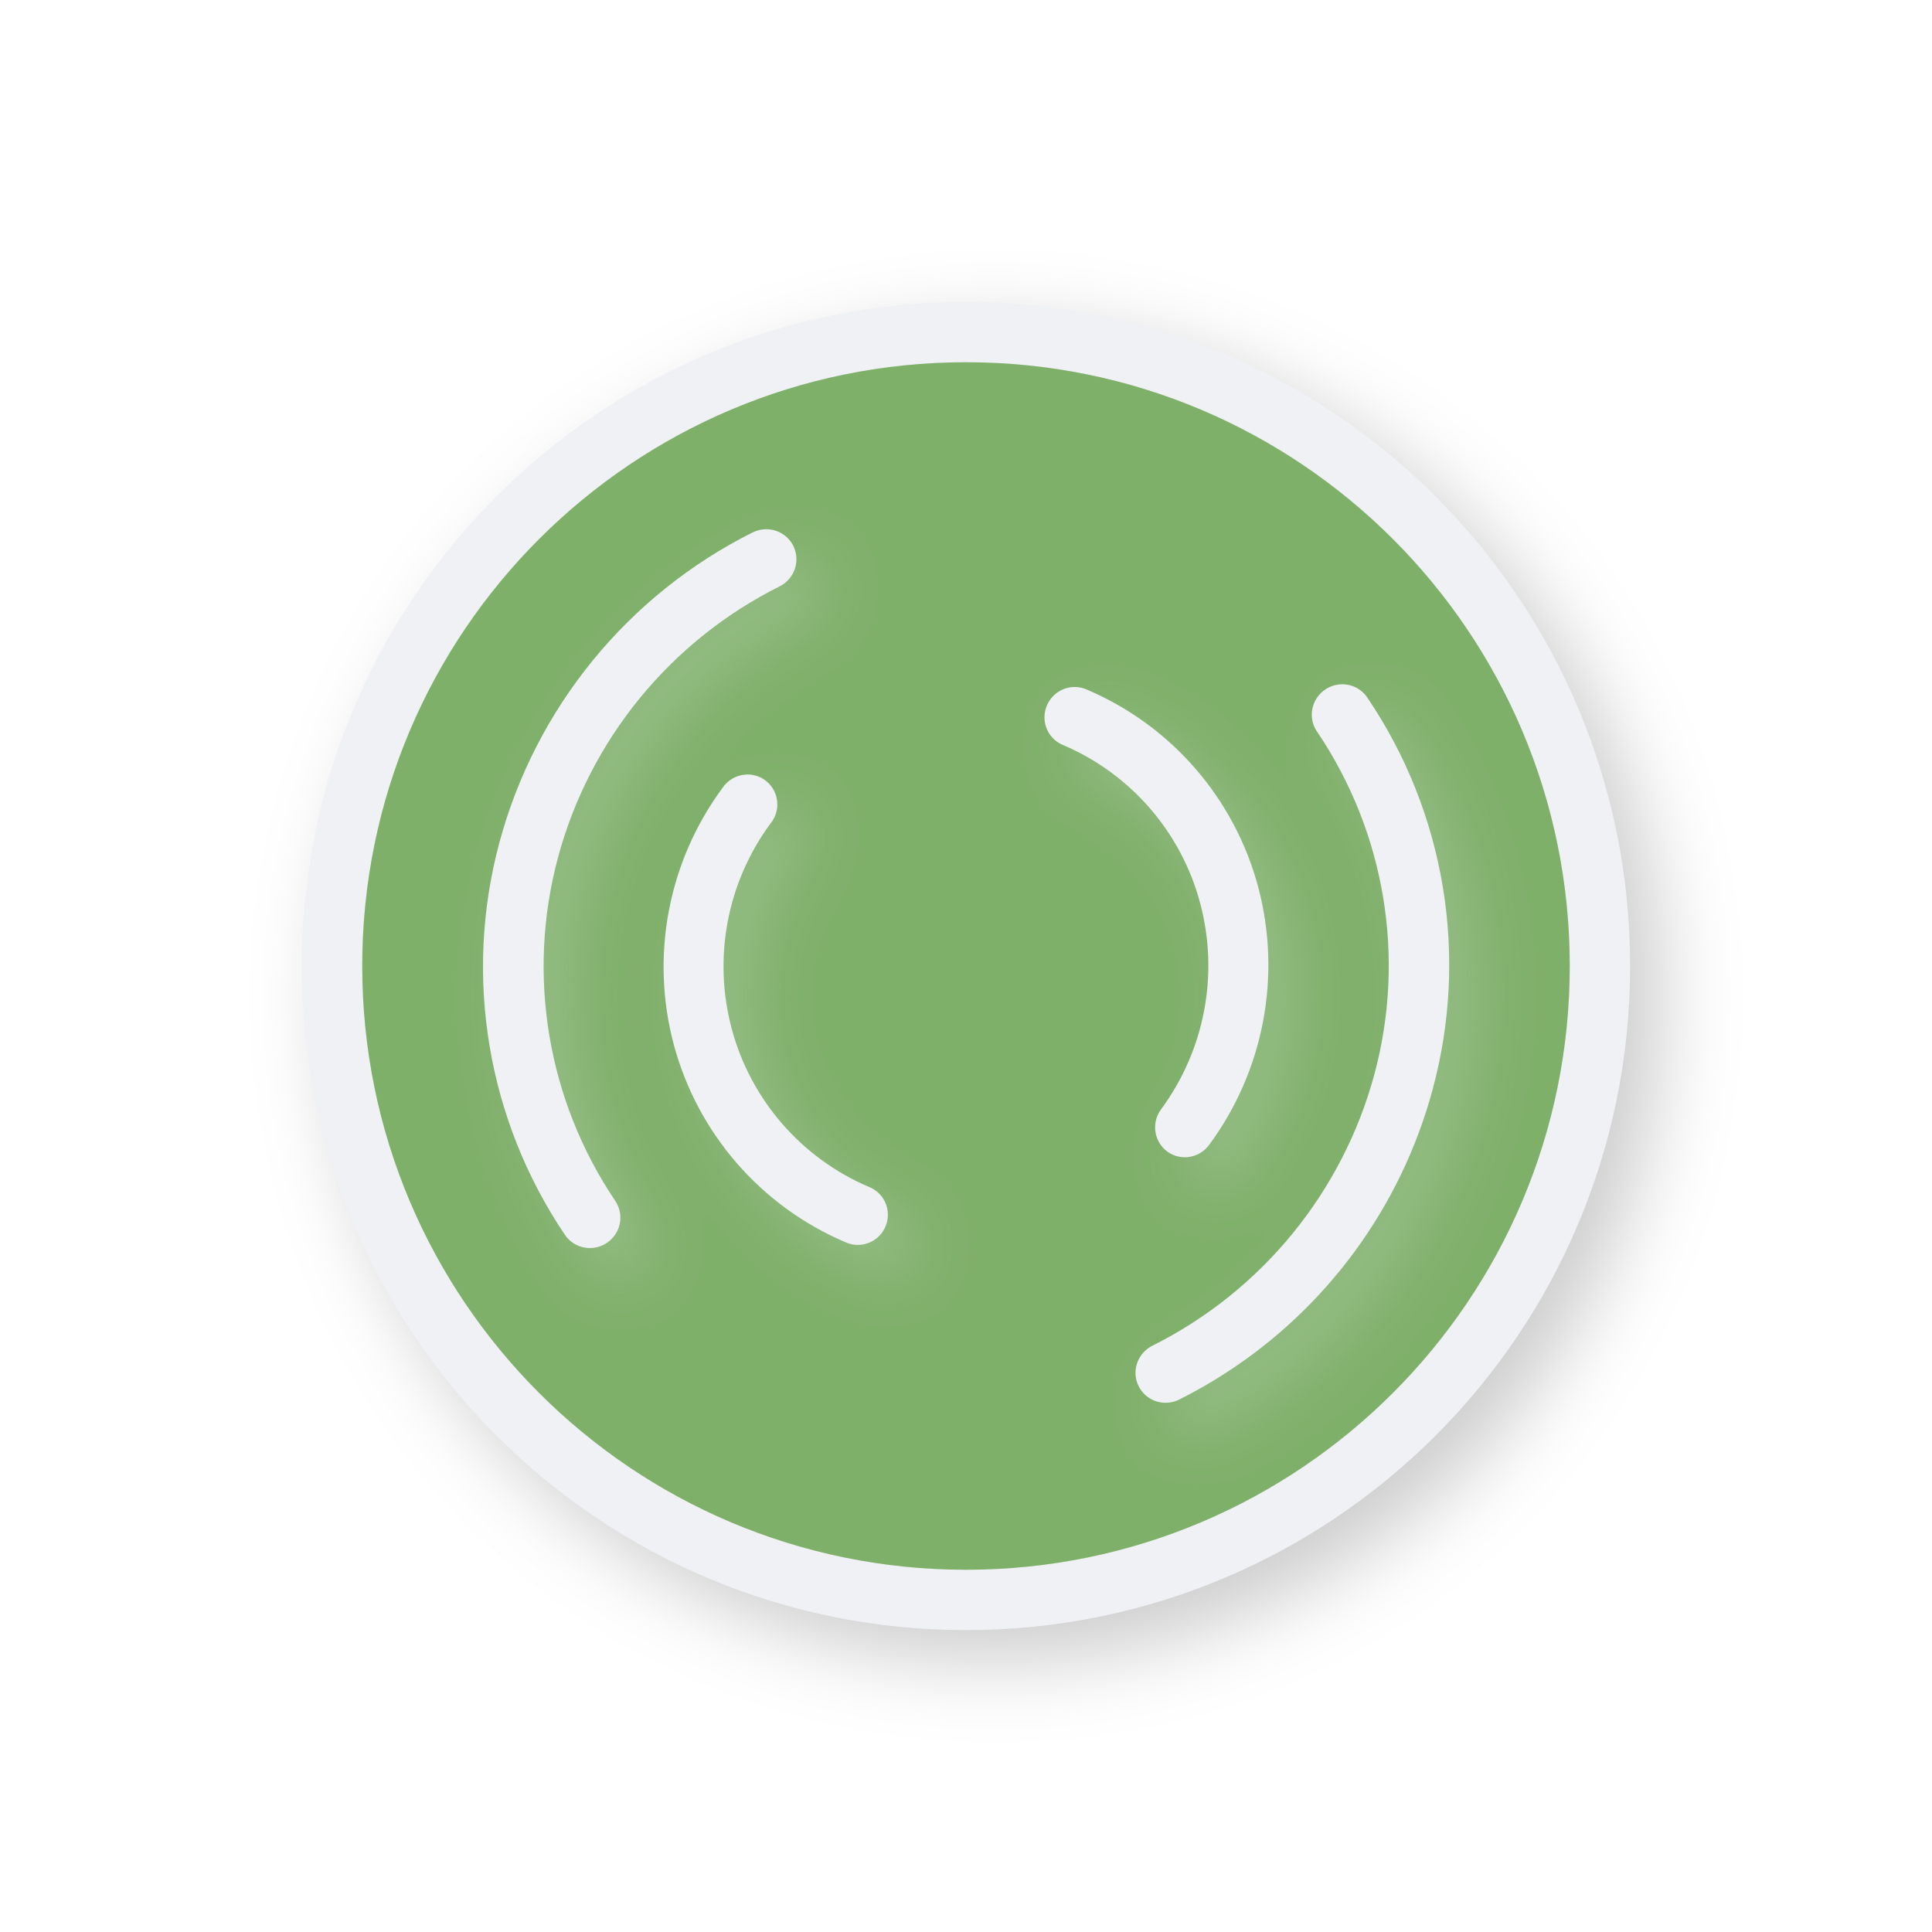
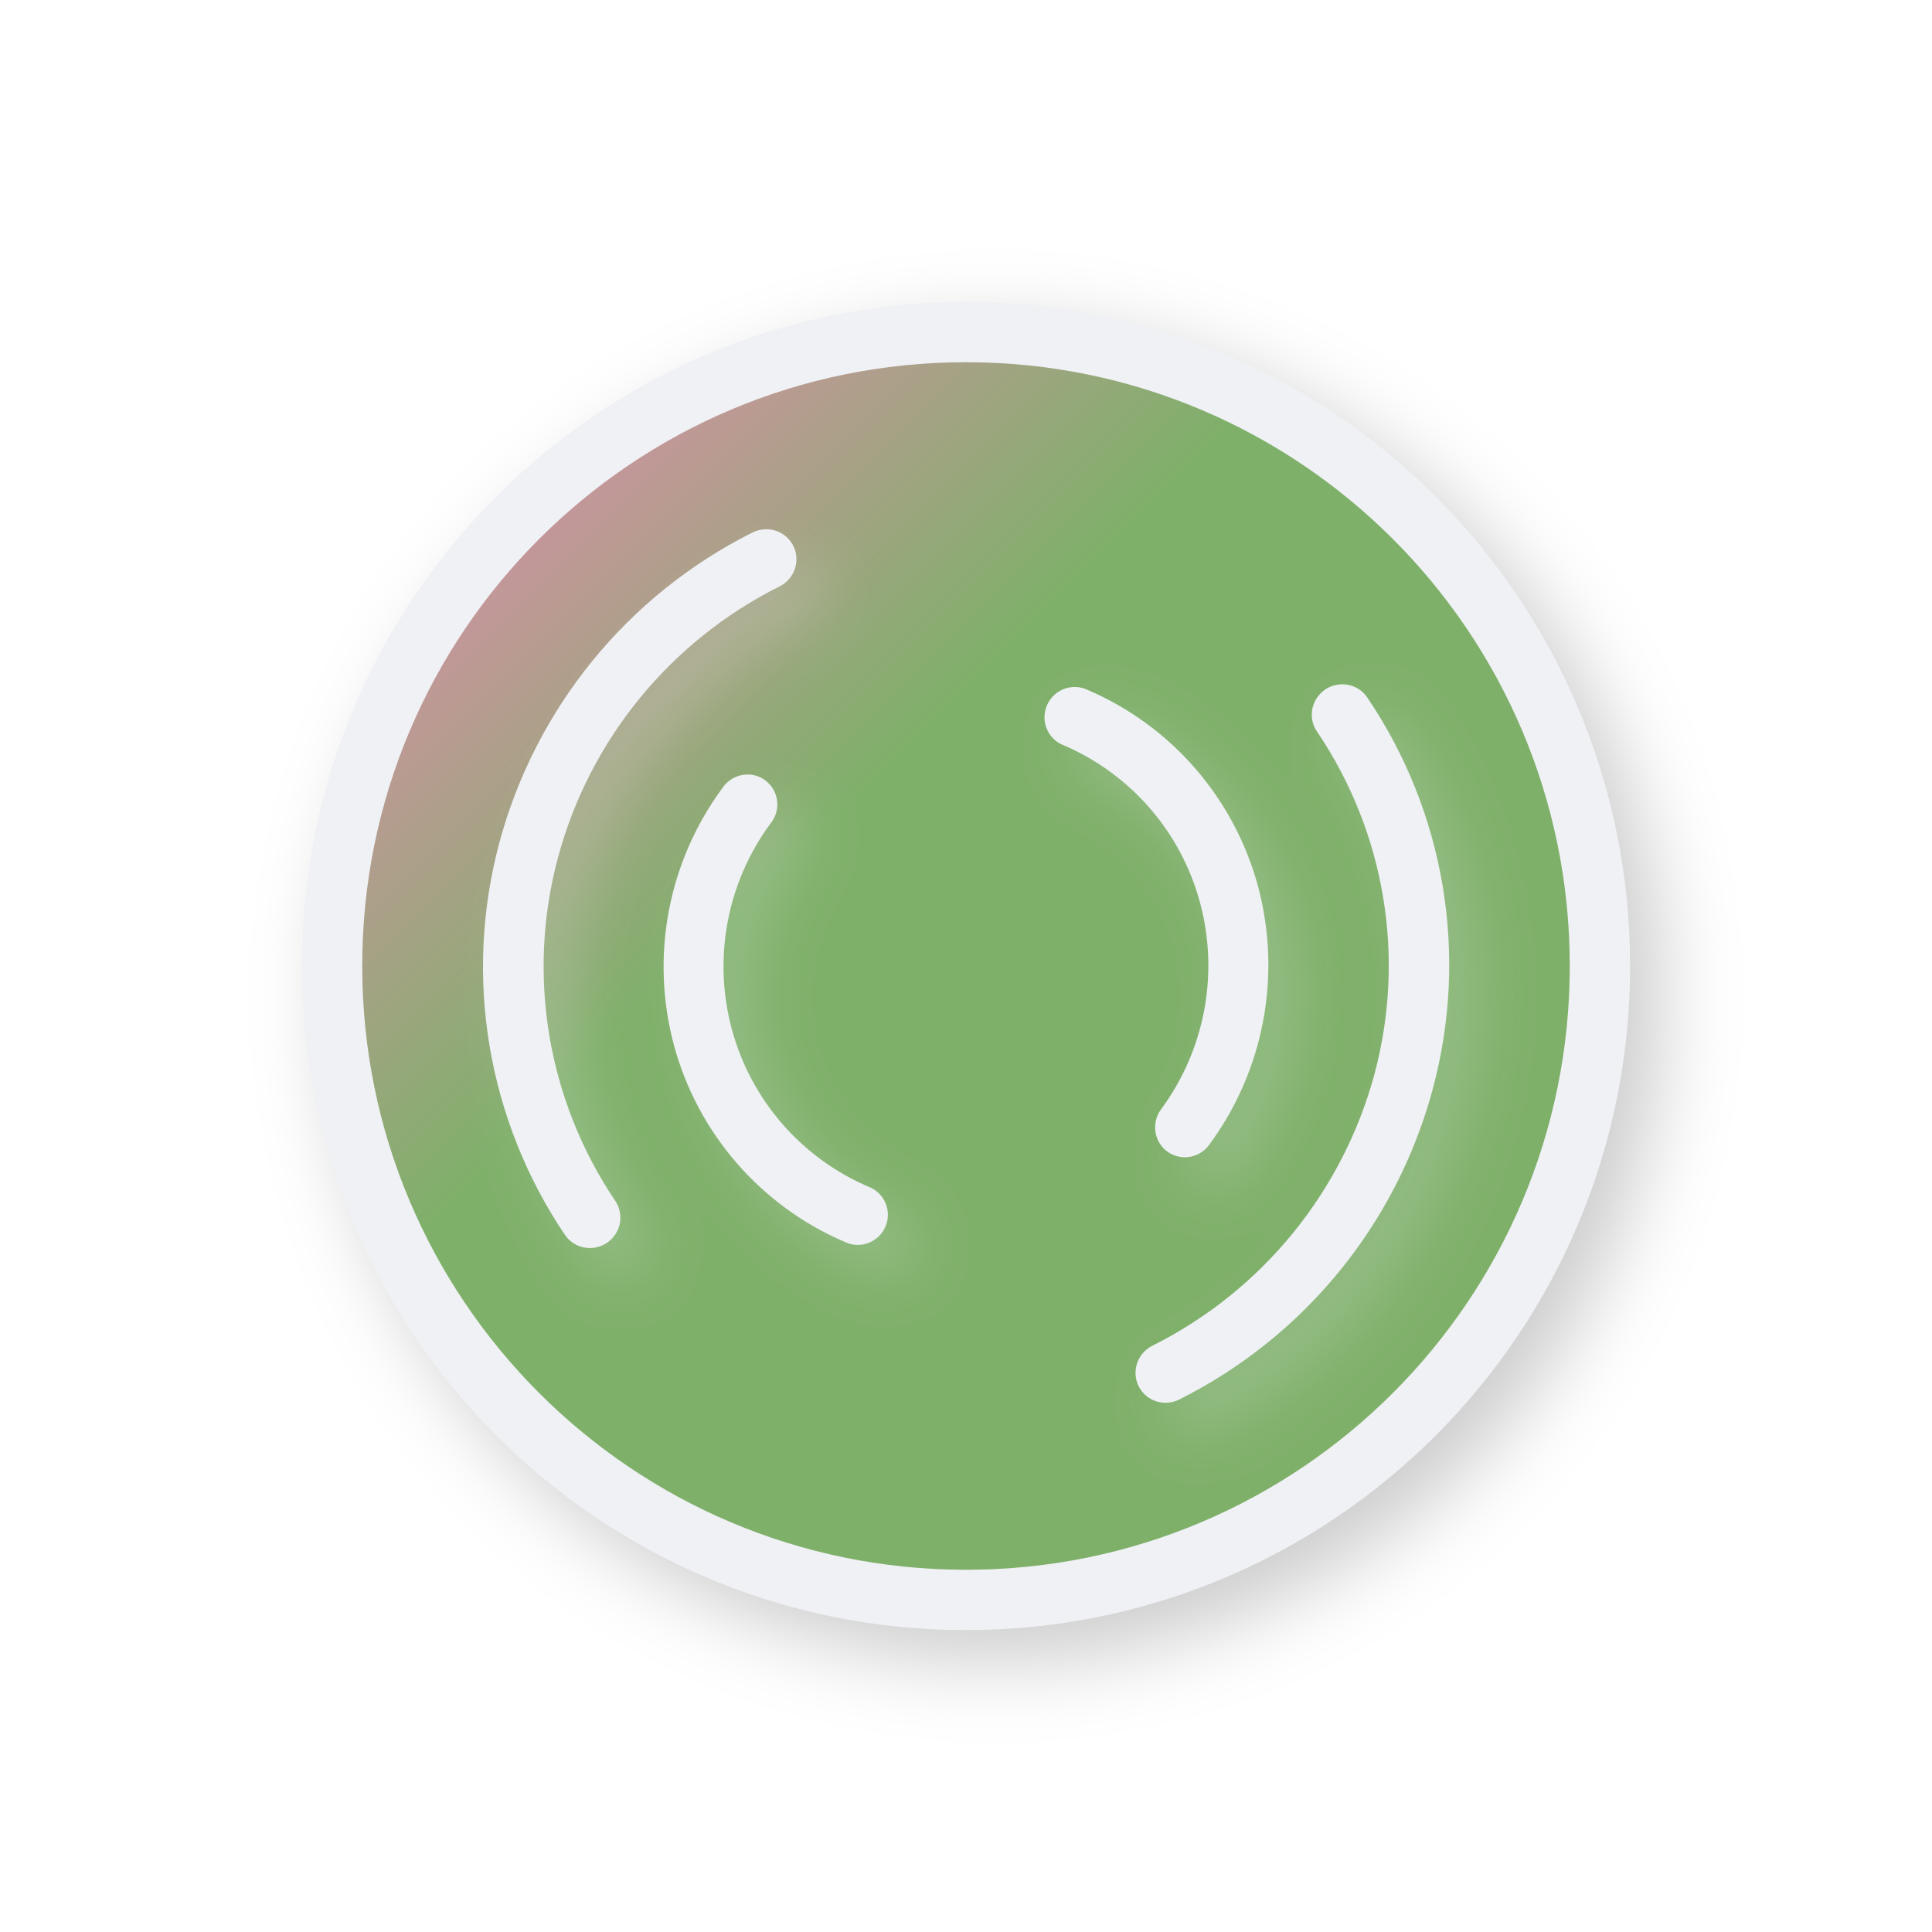
<svg xmlns="http://www.w3.org/2000/svg" width="32" height="32">
+   <defs>
+     <linearGradient id="pinkTip" gradientUnits="userSpaceOnUse" x1="2" y1="2" x2="20" y2="20">
+       <stop offset="0" stop-color="#d98fa8" />
+       <stop offset="0.3" stop-color="#d98fa8" />
+       <stop offset="0.65" stop-color="#7fb06a" />
+     </linearGradient>
+   </defs>
  <defs>
    <filter id="b" width="1.137" height="1.152" x="-.069" y="-.076" style="color-interpolation-filters:sRGB">
      <feGaussianBlur stdDeviation=".457" />
    </filter>
    <filter id="a" width="1.144" height="1.144" x="-.072" y="-.072" style="color-interpolation-filters:sRGB">
      <feGaussianBlur stdDeviation=".66" />
    </filter>
  </defs>
  <circle cx="16.5" cy="16.5" r="11" style="opacity:.2;fill:#000;fill-opacity:1;stroke:none;stroke-width:2.2;stroke-linecap:round;stroke-linejoin:round;stroke-miterlimit:4;stroke-dasharray:none;stroke-opacity:1;filter:url(#a)" />
  <circle cx="16" cy="16" r="11" style="opacity:1;fill:#eff1f5;fill-opacity:1;stroke:none;stroke-width:2.2;stroke-linecap:round;stroke-linejoin:round;stroke-miterlimit:4;stroke-dasharray:none;stroke-opacity:1" />
-   <circle cx="16" cy="16" r="10" style="opacity:1;fill:#7fb06a;fill-opacity:1;stroke:none;stroke-width:2;stroke-linecap:round;stroke-linejoin:round;stroke-miterlimit:4;stroke-dasharray:none;stroke-opacity:1" />
-   <path d="M26 16a10 10 0 0 1-10 10A10 10 0 0 1 6 16 10 10 0 0 1 16 6a10 10 0 0 1 10 10" style="opacity:.2;fill:#7fb06a;fill-opacity:1;stroke:none;stroke-width:3.636;stroke-linecap:round;stroke-linejoin:round;stroke-miterlimit:4;stroke-dasharray:none;stroke-opacity:1" />
+   <circle cx="16" cy="16" r="10" style="opacity:1;fill:url(#pinkTip);fill-opacity:1;stroke:none;stroke-width:2;stroke-linecap:round;stroke-linejoin:round;stroke-miterlimit:4;stroke-dasharray:none;stroke-opacity:1" />
+   <path d="M26 16a10 10 0 0 1-10 10A10 10 0 0 1 6 16 10 10 0 0 1 16 6a10 10 0 0 1 10 10" style="opacity:.2;fill:url(#pinkTip);fill-opacity:1;stroke:none;stroke-width:3.636;stroke-linecap:round;stroke-linejoin:round;stroke-miterlimit:4;stroke-dasharray:none;stroke-opacity:1" />
  <path d="M13.18 9.266a.499.503 60 0 0-.217.054 8.1 8.1 0 0 0-4.192 5.137 7.94 7.94 0 0 0 1.086 6.496.499.503 60 0 0 .664.152.499.503 60 0 0 .17-.714 6.95 6.95 0 0 1-.95-5.684 7.08 7.08 0 0 1 3.67-4.494.499.503 60 0 0-.231-.947m9.55 2.568a.498.503 60 0 0-.412.789 6.92 6.92 0 0 1 .946 5.672 7.1 7.1 0 0 1-3.672 4.492.498.504 60 1 0 .447.89q.388-.195.748-.427a8.1 8.1 0 0 0 3.442-4.705 7.9 7.9 0 0 0-1.077-6.485.498.503 60 0 0-.422-.226m-4.41.045a.496.5 30 0 0-.203.965 3.95 3.95 0 0 1 2.262 2.617 4.01 4.01 0 0 1-.649 3.414.496.5 30 0 0 .157.732.496.5 30 0 0 .64-.144 5.02 5.02 0 0 0 .813-4.27 4.94 4.94 0 0 0-2.828-3.267.496.5 30 0 0-.192-.047m-5.459 1.449a.496.498 30 0 0-.396.225 4.99 4.99 0 0 0-.803 4.256 4.95 4.95 0 0 0 2.83 3.261.496.498 30 1 0 .393-.914 3.96 3.96 0 0 1-2.264-2.611 3.99 3.99 0 0 1 .64-3.404.496.498 30 0 0-.4-.813" style="color:#000;font-style:normal;font-variant:normal;font-weight:400;font-stretch:normal;font-size:medium;line-height:normal;font-family:sans-serif;font-variant-ligatures:normal;font-variant-position:normal;font-variant-caps:normal;font-variant-numeric:normal;font-variant-alternates:normal;font-feature-settings:normal;text-indent:0;text-align:start;text-decoration:none;text-decoration-line:none;text-decoration-style:solid;text-decoration-color:#000;letter-spacing:normal;word-spacing:normal;text-transform:none;writing-mode:lr-tb;direction:ltr;text-orientation:mixed;dominant-baseline:auto;baseline-shift:baseline;text-anchor:start;white-space:normal;shape-padding:0;clip-rule:nonzero;display:inline;overflow:visible;visibility:visible;opacity:.2;isolation:auto;mix-blend-mode:normal;color-interpolation:sRGB;color-interpolation-filters:linearRGB;solid-color:#000;solid-opacity:1;vector-effect:none;fill:#eff1f5;fill-opacity:1;fill-rule:nonzero;stroke:none;stroke-width:1.001;stroke-linecap:round;stroke-linejoin:round;stroke-miterlimit:4;stroke-dasharray:none;stroke-dashoffset:0;stroke-opacity:1;color-rendering:auto;image-rendering:auto;shape-rendering:auto;text-rendering:auto;enable-background:accumulate;filter:url(#b)" />
  <path d="M12.68 8.766a.499.503 60 0 0-.217.054 8.1 8.1 0 0 0-4.192 5.137 7.94 7.94 0 0 0 1.086 6.496.499.503 60 0 0 .664.152.499.503 60 0 0 .17-.714 6.95 6.95 0 0 1-.95-5.684 7.08 7.08 0 0 1 3.67-4.494.499.503 60 0 0-.231-.947m9.55 2.568a.498.503 60 0 0-.412.789 6.92 6.92 0 0 1 .946 5.672 7.1 7.1 0 0 1-3.672 4.492.498.503 60 1 0 .447.89q.387-.194.748-.427a8.1 8.1 0 0 0 3.442-4.705 7.9 7.9 0 0 0-1.077-6.484.498.503 60 0 0-.422-.227m-4.41.045a.496.5 30 0 0-.203.965 3.95 3.95 0 0 1 2.262 2.617 4.01 4.01 0 0 1-.649 3.414.496.5 30 0 0 .157.732.496.5 30 0 0 .64-.144 5.02 5.02 0 0 0 .813-4.27 4.94 4.94 0 0 0-2.828-3.267.496.5 30 0 0-.192-.047m-5.459 1.45a.496.498 30 0 0-.396.224 4.99 4.99 0 0 0-.803 4.256 4.95 4.95 0 0 0 2.83 3.261.496.498 30 1 0 .393-.914 3.96 3.96 0 0 1-2.264-2.611 3.99 3.99 0 0 1 .64-3.404.496.498 30 0 0-.4-.813" style="color:#000;font-style:normal;font-variant:normal;font-weight:400;font-stretch:normal;font-size:medium;line-height:normal;font-family:sans-serif;font-variant-ligatures:normal;font-variant-position:normal;font-variant-caps:normal;font-variant-numeric:normal;font-variant-alternates:normal;font-feature-settings:normal;text-indent:0;text-align:start;text-decoration:none;text-decoration-line:none;text-decoration-style:solid;text-decoration-color:#000;letter-spacing:normal;word-spacing:normal;text-transform:none;writing-mode:lr-tb;direction:ltr;text-orientation:mixed;dominant-baseline:auto;baseline-shift:baseline;text-anchor:start;white-space:normal;shape-padding:0;clip-rule:nonzero;display:inline;overflow:visible;visibility:visible;opacity:1;isolation:auto;mix-blend-mode:normal;color-interpolation:sRGB;color-interpolation-filters:linearRGB;solid-color:#000;solid-opacity:1;vector-effect:none;fill:#eff1f5;fill-opacity:1;fill-rule:nonzero;stroke:none;stroke-width:1.001;stroke-linecap:round;stroke-linejoin:round;stroke-miterlimit:4;stroke-dasharray:none;stroke-dashoffset:0;stroke-opacity:1;color-rendering:auto;image-rendering:auto;shape-rendering:auto;text-rendering:auto;enable-background:accumulate" />
  <path id="hotspot" d="m 16.499,15.5 v 1 h -1 v -1 z" display="none" fill="#333333" stroke-width="1.076" />
</svg>
